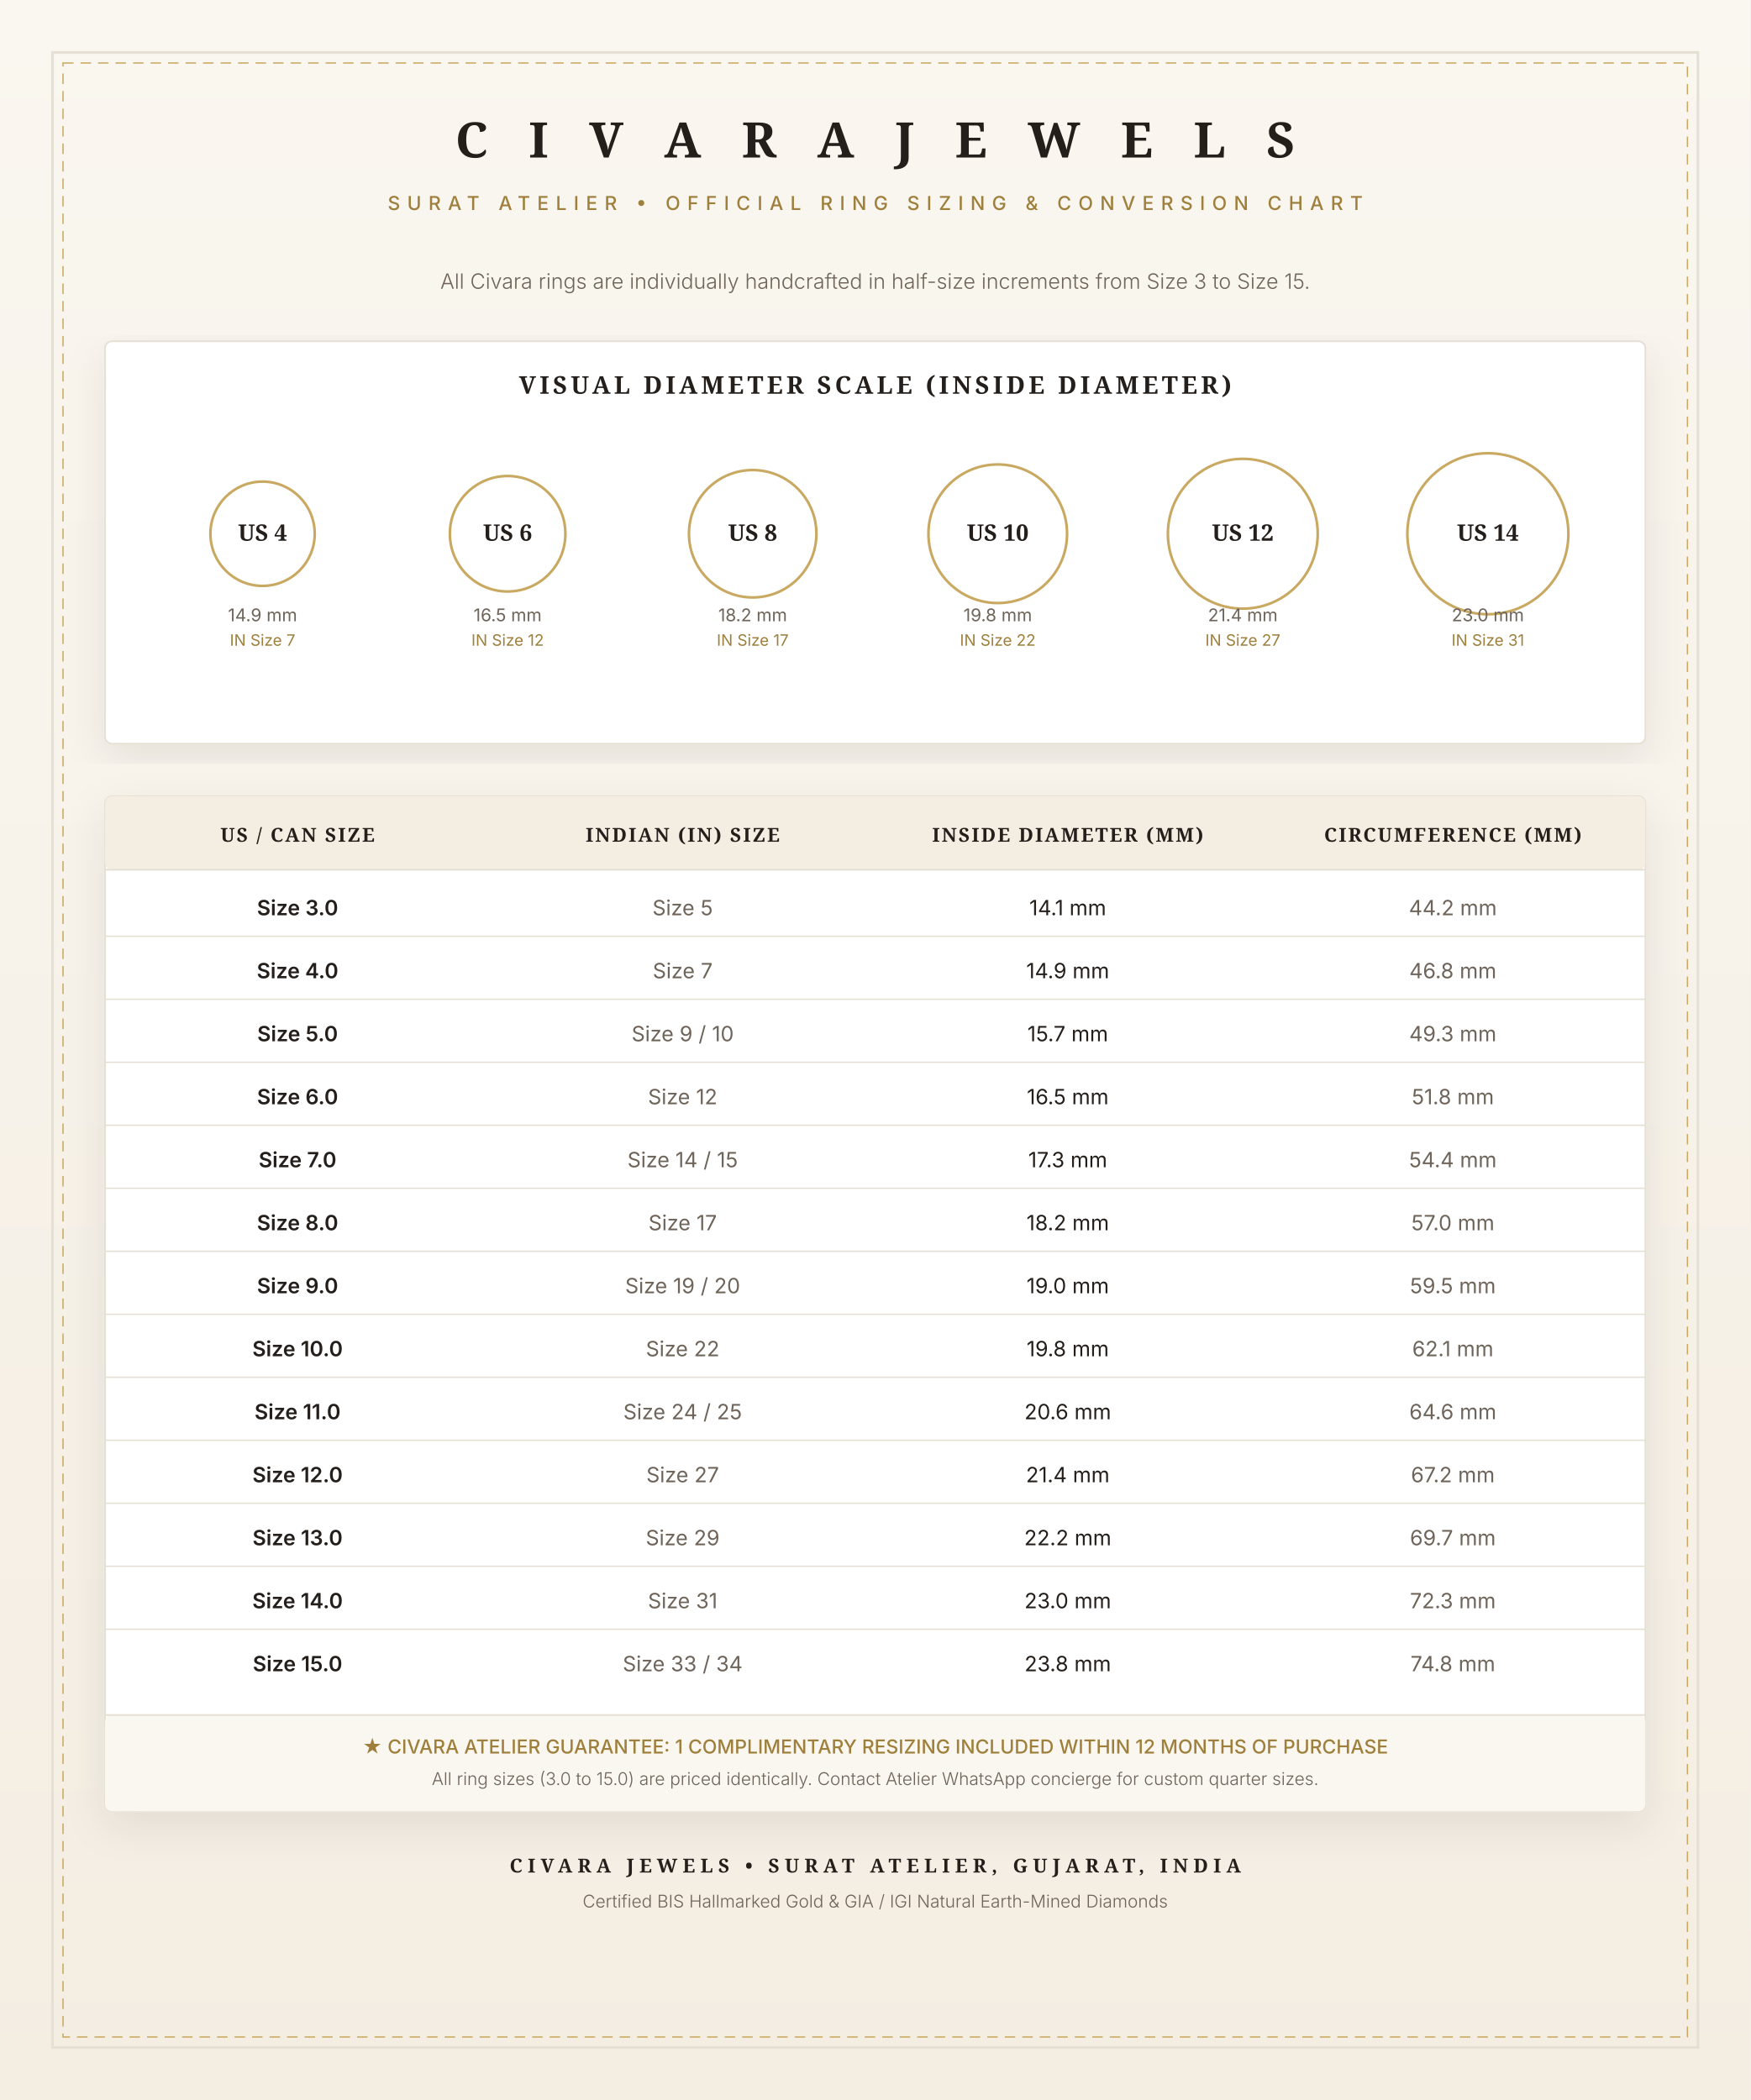
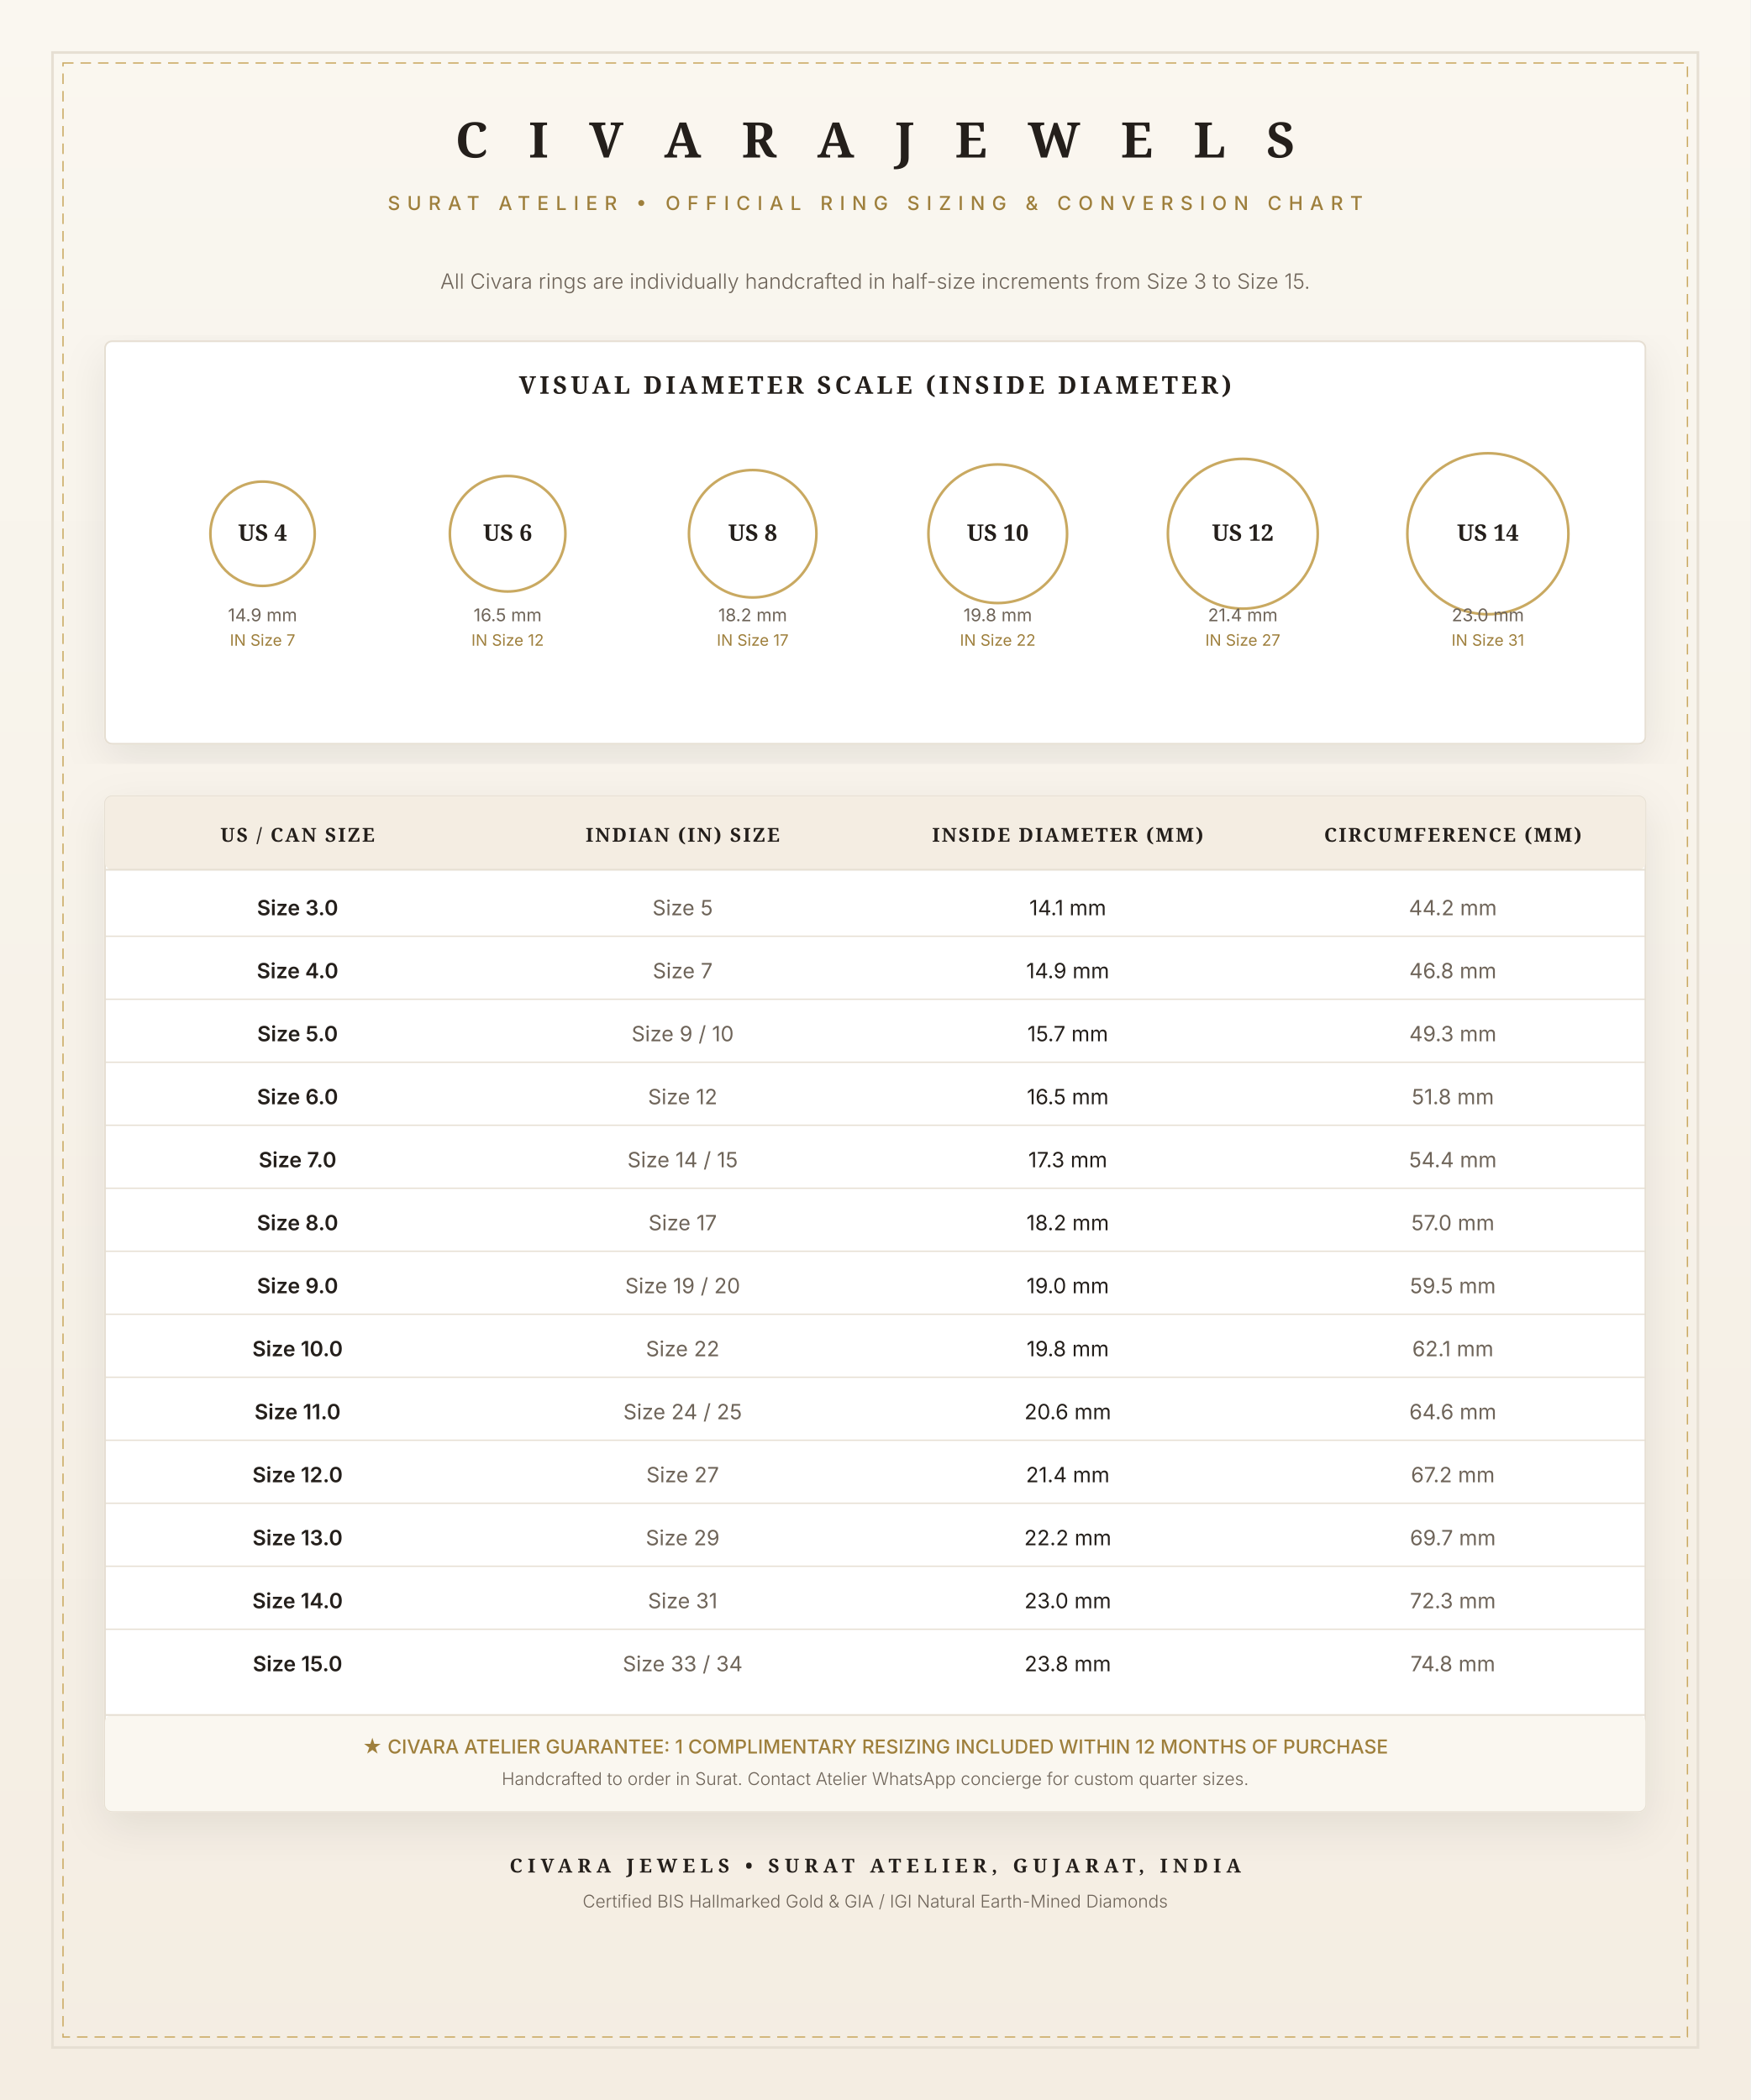
<svg xmlns="http://www.w3.org/2000/svg" viewBox="0 0 1000 1200" width="100%" height="100%">
  <defs>
    <linearGradient id="goldGrad" x1="0%" y1="0%" x2="100%" y2="100%">
      <stop offset="0%" stop-color="#DDB466" />
      <stop offset="50%" stop-color="#C9A961" />
      <stop offset="100%" stop-color="#9E7F3C" />
    </linearGradient>
    <linearGradient id="bgGrad" x1="0%" y1="0%" x2="0%" y2="100%">
      <stop offset="0%" stop-color="#FAF7F0" />
      <stop offset="100%" stop-color="#F4EDE2" />
    </linearGradient>
    <filter id="cardShadow" x="-5%" y="-5%" width="110%" height="110%">
      <feDropShadow dx="0" dy="8" stdDeviation="12" flood-color="#241F1B" flood-opacity="0.08" />
    </filter>
  </defs>
  <rect width="1000" height="1200" fill="url(#bgGrad)" />
  <rect x="30" y="30" width="940" height="1140" fill="none" stroke="#E6DFD3" stroke-width="1.5" />
  <rect x="36" y="36" width="928" height="1128" fill="none" stroke="#C9A961" stroke-width="0.75" stroke-dasharray="6,4" />
  <text x="500" y="90" font-family="'Cinzel', 'Playfair Display', serif" font-size="28" font-weight="600" fill="#241F1B" text-anchor="middle" letter-spacing="8">
    C I V A R A  J E W E L S
  </text>
  <text x="500" y="120" font-family="'Inter', sans-serif" font-size="11" font-weight="500" fill="#9E7F3C" text-anchor="middle" letter-spacing="4">
    SURAT ATELIER • OFFICIAL RING SIZING &amp; CONVERSION CHART
  </text>
  <line x1="420" y1="135" x2="580" y2="135" stroke="url(#goldGrad)" stroke-width="1.5" />
  <text x="500" y="165" font-family="'Inter', sans-serif" font-size="12" font-weight="300" fill="#6E6459" text-anchor="middle">
    All Civara rings are individually handcrafted in half-size increments from Size 3 to Size 15.
  </text>
  <g transform="translate(60, 195)">
    <rect x="0" y="0" width="880" height="230" rx="4" fill="#FFFFFF" stroke="#E6DFD3" stroke-width="1" filter="url(#cardShadow)" />
    <text x="440" y="30" font-family="'Cinzel', serif" font-size="14" font-weight="600" fill="#241F1B" text-anchor="middle" letter-spacing="2">
      VISUAL DIAMETER SCALE (INSIDE DIAMETER)
    </text>
    <g transform="translate(90, 110)">
      <circle r="29.8" fill="none" stroke="#C9A961" stroke-width="1.5" />
      <text y="4" font-family="'Cinzel', serif" font-size="13" font-weight="600" fill="#241F1B" text-anchor="middle">US 4</text>
      <text y="50" font-family="'Inter', sans-serif" font-size="10" fill="#6E6459" text-anchor="middle">14.9 mm</text>
      <text y="64" font-family="'Inter', sans-serif" font-size="9" fill="#9E7F3C" text-anchor="middle">IN Size 7</text>
    </g>
    <g transform="translate(230, 110)">
      <circle r="33.0" fill="none" stroke="#C9A961" stroke-width="1.5" />
      <text y="4" font-family="'Cinzel', serif" font-size="13" font-weight="600" fill="#241F1B" text-anchor="middle">US 6</text>
      <text y="50" font-family="'Inter', sans-serif" font-size="10" fill="#6E6459" text-anchor="middle">16.5 mm</text>
      <text y="64" font-family="'Inter', sans-serif" font-size="9" fill="#9E7F3C" text-anchor="middle">IN Size 12</text>
    </g>
    <g transform="translate(370, 110)">
      <circle r="36.4" fill="none" stroke="#C9A961" stroke-width="1.5" />
      <text y="4" font-family="'Cinzel', serif" font-size="13" font-weight="600" fill="#241F1B" text-anchor="middle">US 8</text>
      <text y="50" font-family="'Inter', sans-serif" font-size="10" fill="#6E6459" text-anchor="middle">18.2 mm</text>
      <text y="64" font-family="'Inter', sans-serif" font-size="9" fill="#9E7F3C" text-anchor="middle">IN Size 17</text>
    </g>
    <g transform="translate(510, 110)">
      <circle r="39.6" fill="none" stroke="#C9A961" stroke-width="1.5" />
      <text y="4" font-family="'Cinzel', serif" font-size="13" font-weight="600" fill="#241F1B" text-anchor="middle">US 10</text>
      <text y="50" font-family="'Inter', sans-serif" font-size="10" fill="#6E6459" text-anchor="middle">19.8 mm</text>
      <text y="64" font-family="'Inter', sans-serif" font-size="9" fill="#9E7F3C" text-anchor="middle">IN Size 22</text>
    </g>
    <g transform="translate(650, 110)">
      <circle r="42.8" fill="none" stroke="#C9A961" stroke-width="1.5" />
      <text y="4" font-family="'Cinzel', serif" font-size="13" font-weight="600" fill="#241F1B" text-anchor="middle">US 12</text>
      <text y="50" font-family="'Inter', sans-serif" font-size="10" fill="#6E6459" text-anchor="middle">21.4 mm</text>
      <text y="64" font-family="'Inter', sans-serif" font-size="9" fill="#9E7F3C" text-anchor="middle">IN Size 27</text>
    </g>
    <g transform="translate(790, 110)">
      <circle r="46.0" fill="none" stroke="#C9A961" stroke-width="1.5" />
      <text y="4" font-family="'Cinzel', serif" font-size="13" font-weight="600" fill="#241F1B" text-anchor="middle">US 14</text>
      <text y="50" font-family="'Inter', sans-serif" font-size="10" fill="#6E6459" text-anchor="middle">23.0 mm</text>
      <text y="64" font-family="'Inter', sans-serif" font-size="9" fill="#9E7F3C" text-anchor="middle">IN Size 31</text>
    </g>
  </g>
  <g transform="translate(60, 455)">
    <rect x="0" y="0" width="880" height="580" rx="4" fill="#FFFFFF" stroke="#E6DFD3" stroke-width="1" filter="url(#cardShadow)" />
    <rect x="0" y="0" width="880" height="42" fill="#F4EDE2" rx="4" />
    <text x="110" y="26" font-family="'Cinzel', serif" font-size="11" font-weight="600" fill="#241F1B" text-anchor="middle" letter-spacing="1">US / CAN SIZE</text>
    <text x="330" y="26" font-family="'Cinzel', serif" font-size="11" font-weight="600" fill="#241F1B" text-anchor="middle" letter-spacing="1">INDIAN (IN) SIZE</text>
    <text x="550" y="26" font-family="'Cinzel', serif" font-size="11" font-weight="600" fill="#241F1B" text-anchor="middle" letter-spacing="1">INSIDE DIAMETER (MM)</text>
    <text x="770" y="26" font-family="'Cinzel', serif" font-size="11" font-weight="600" fill="#241F1B" text-anchor="middle" letter-spacing="1">CIRCUMFERENCE (MM)</text>
    <line x1="0" y1="42" x2="880" y2="42" stroke="#E6DFD3" stroke-width="1" />
    <text x="110" y="68" font-family="'Inter', sans-serif" font-size="12" font-weight="600" fill="#241F1B" text-anchor="middle">Size 3.0</text>
    <text x="330" y="68" font-family="'Inter', sans-serif" font-size="12" fill="#6E6459" text-anchor="middle">Size 5</text>
    <text x="550" y="68" font-family="'Inter', sans-serif" font-size="12" fill="#241F1B" text-anchor="middle">14.1 mm</text>
    <text x="770" y="68" font-family="'Inter', sans-serif" font-size="12" fill="#6E6459" text-anchor="middle">44.2 mm</text>
    <line x1="0" y1="80" x2="880" y2="80" stroke="#E6DFD3" stroke-width="0.75" />
    <text x="110" y="104" font-family="'Inter', sans-serif" font-size="12" font-weight="600" fill="#241F1B" text-anchor="middle">Size 4.0</text>
    <text x="330" y="104" font-family="'Inter', sans-serif" font-size="12" fill="#6E6459" text-anchor="middle">Size 7</text>
    <text x="550" y="104" font-family="'Inter', sans-serif" font-size="12" fill="#241F1B" text-anchor="middle">14.9 mm</text>
    <text x="770" y="104" font-family="'Inter', sans-serif" font-size="12" fill="#6E6459" text-anchor="middle">46.8 mm</text>
    <line x1="0" y1="116" x2="880" y2="116" stroke="#E6DFD3" stroke-width="0.75" />
    <text x="110" y="140" font-family="'Inter', sans-serif" font-size="12" font-weight="600" fill="#241F1B" text-anchor="middle">Size 5.0</text>
    <text x="330" y="140" font-family="'Inter', sans-serif" font-size="12" fill="#6E6459" text-anchor="middle">Size 9 / 10</text>
    <text x="550" y="140" font-family="'Inter', sans-serif" font-size="12" fill="#241F1B" text-anchor="middle">15.7 mm</text>
    <text x="770" y="140" font-family="'Inter', sans-serif" font-size="12" fill="#6E6459" text-anchor="middle">49.3 mm</text>
    <line x1="0" y1="152" x2="880" y2="152" stroke="#E6DFD3" stroke-width="0.75" />
    <text x="110" y="176" font-family="'Inter', sans-serif" font-size="12" font-weight="600" fill="#241F1B" text-anchor="middle">Size 6.0</text>
    <text x="330" y="176" font-family="'Inter', sans-serif" font-size="12" fill="#6E6459" text-anchor="middle">Size 12</text>
    <text x="550" y="176" font-family="'Inter', sans-serif" font-size="12" fill="#241F1B" text-anchor="middle">16.5 mm</text>
    <text x="770" y="176" font-family="'Inter', sans-serif" font-size="12" fill="#6E6459" text-anchor="middle">51.8 mm</text>
    <line x1="0" y1="188" x2="880" y2="188" stroke="#E6DFD3" stroke-width="0.75" />
    <text x="110" y="212" font-family="'Inter', sans-serif" font-size="12" font-weight="600" fill="#241F1B" text-anchor="middle">Size 7.0</text>
    <text x="330" y="212" font-family="'Inter', sans-serif" font-size="12" fill="#6E6459" text-anchor="middle">Size 14 / 15</text>
    <text x="550" y="212" font-family="'Inter', sans-serif" font-size="12" fill="#241F1B" text-anchor="middle">17.3 mm</text>
    <text x="770" y="212" font-family="'Inter', sans-serif" font-size="12" fill="#6E6459" text-anchor="middle">54.4 mm</text>
    <line x1="0" y1="224" x2="880" y2="224" stroke="#E6DFD3" stroke-width="0.75" />
    <text x="110" y="248" font-family="'Inter', sans-serif" font-size="12" font-weight="600" fill="#241F1B" text-anchor="middle">Size 8.0</text>
    <text x="330" y="248" font-family="'Inter', sans-serif" font-size="12" fill="#6E6459" text-anchor="middle">Size 17</text>
    <text x="550" y="248" font-family="'Inter', sans-serif" font-size="12" fill="#241F1B" text-anchor="middle">18.2 mm</text>
    <text x="770" y="248" font-family="'Inter', sans-serif" font-size="12" fill="#6E6459" text-anchor="middle">57.0 mm</text>
    <line x1="0" y1="260" x2="880" y2="260" stroke="#E6DFD3" stroke-width="0.75" />
    <text x="110" y="284" font-family="'Inter', sans-serif" font-size="12" font-weight="600" fill="#241F1B" text-anchor="middle">Size 9.0</text>
    <text x="330" y="284" font-family="'Inter', sans-serif" font-size="12" fill="#6E6459" text-anchor="middle">Size 19 / 20</text>
    <text x="550" y="284" font-family="'Inter', sans-serif" font-size="12" fill="#241F1B" text-anchor="middle">19.0 mm</text>
    <text x="770" y="284" font-family="'Inter', sans-serif" font-size="12" fill="#6E6459" text-anchor="middle">59.5 mm</text>
    <line x1="0" y1="296" x2="880" y2="296" stroke="#E6DFD3" stroke-width="0.75" />
    <text x="110" y="320" font-family="'Inter', sans-serif" font-size="12" font-weight="600" fill="#241F1B" text-anchor="middle">Size 10.0</text>
    <text x="330" y="320" font-family="'Inter', sans-serif" font-size="12" fill="#6E6459" text-anchor="middle">Size 22</text>
    <text x="550" y="320" font-family="'Inter', sans-serif" font-size="12" fill="#241F1B" text-anchor="middle">19.8 mm</text>
    <text x="770" y="320" font-family="'Inter', sans-serif" font-size="12" fill="#6E6459" text-anchor="middle">62.1 mm</text>
    <line x1="0" y1="332" x2="880" y2="332" stroke="#E6DFD3" stroke-width="0.75" />
    <text x="110" y="356" font-family="'Inter', sans-serif" font-size="12" font-weight="600" fill="#241F1B" text-anchor="middle">Size 11.0</text>
    <text x="330" y="356" font-family="'Inter', sans-serif" font-size="12" fill="#6E6459" text-anchor="middle">Size 24 / 25</text>
    <text x="550" y="356" font-family="'Inter', sans-serif" font-size="12" fill="#241F1B" text-anchor="middle">20.6 mm</text>
    <text x="770" y="356" font-family="'Inter', sans-serif" font-size="12" fill="#6E6459" text-anchor="middle">64.6 mm</text>
    <line x1="0" y1="368" x2="880" y2="368" stroke="#E6DFD3" stroke-width="0.75" />
    <text x="110" y="392" font-family="'Inter', sans-serif" font-size="12" font-weight="600" fill="#241F1B" text-anchor="middle">Size 12.0</text>
    <text x="330" y="392" font-family="'Inter', sans-serif" font-size="12" fill="#6E6459" text-anchor="middle">Size 27</text>
    <text x="550" y="392" font-family="'Inter', sans-serif" font-size="12" fill="#241F1B" text-anchor="middle">21.4 mm</text>
    <text x="770" y="392" font-family="'Inter', sans-serif" font-size="12" fill="#6E6459" text-anchor="middle">67.2 mm</text>
    <line x1="0" y1="404" x2="880" y2="404" stroke="#E6DFD3" stroke-width="0.75" />
    <text x="110" y="428" font-family="'Inter', sans-serif" font-size="12" font-weight="600" fill="#241F1B" text-anchor="middle">Size 13.0</text>
    <text x="330" y="428" font-family="'Inter', sans-serif" font-size="12" fill="#6E6459" text-anchor="middle">Size 29</text>
    <text x="550" y="428" font-family="'Inter', sans-serif" font-size="12" fill="#241F1B" text-anchor="middle">22.2 mm</text>
    <text x="770" y="428" font-family="'Inter', sans-serif" font-size="12" fill="#6E6459" text-anchor="middle">69.7 mm</text>
    <line x1="0" y1="440" x2="880" y2="440" stroke="#E6DFD3" stroke-width="0.75" />
    <text x="110" y="464" font-family="'Inter', sans-serif" font-size="12" font-weight="600" fill="#241F1B" text-anchor="middle">Size 14.0</text>
    <text x="330" y="464" font-family="'Inter', sans-serif" font-size="12" fill="#6E6459" text-anchor="middle">Size 31</text>
    <text x="550" y="464" font-family="'Inter', sans-serif" font-size="12" fill="#241F1B" text-anchor="middle">23.0 mm</text>
    <text x="770" y="464" font-family="'Inter', sans-serif" font-size="12" fill="#6E6459" text-anchor="middle">72.3 mm</text>
    <line x1="0" y1="476" x2="880" y2="476" stroke="#E6DFD3" stroke-width="0.75" />
    <text x="110" y="500" font-family="'Inter', sans-serif" font-size="12" font-weight="600" fill="#241F1B" text-anchor="middle">Size 15.0</text>
    <text x="330" y="500" font-family="'Inter', sans-serif" font-size="12" fill="#6E6459" text-anchor="middle">Size 33 / 34</text>
    <text x="550" y="500" font-family="'Inter', sans-serif" font-size="12" fill="#241F1B" text-anchor="middle">23.8 mm</text>
    <text x="770" y="500" font-family="'Inter', sans-serif" font-size="12" fill="#6E6459" text-anchor="middle">74.8 mm</text>
    <rect x="0" y="525" width="880" height="55" fill="#FAF7F0" rx="4" />
    <line x1="0" y1="525" x2="880" y2="525" stroke="#E6DFD3" stroke-width="1" />
    <text x="440" y="547" font-family="'Inter', sans-serif" font-size="11" font-weight="500" fill="#9E7F3C" text-anchor="middle">
      ★ CIVARA ATELIER GUARANTEE: 1 COMPLIMENTARY RESIZING INCLUDED WITHIN 12 MONTHS OF PURCHASE
    </text>
    <text x="440" y="565" font-family="'Inter', sans-serif" font-size="10" font-weight="300" fill="#6E6459" text-anchor="middle">
-       All ring sizes (3.0 to 15.0) are priced identically. Contact Atelier WhatsApp concierge for custom quarter sizes.
+       Handcrafted to order in Surat. Contact Atelier WhatsApp concierge for custom quarter sizes.
    </text>
  </g>
  <text x="500" y="1070" font-family="'Cinzel', serif" font-size="11" font-weight="600" fill="#241F1B" text-anchor="middle" letter-spacing="3">
    CIVARA JEWELS • SURAT ATELIER, GUJARAT, INDIA
  </text>
  <text x="500" y="1090" font-family="'Inter', sans-serif" font-size="10" font-weight="300" fill="#6E6459" text-anchor="middle">
    Certified BIS Hallmarked Gold &amp; GIA / IGI Natural Earth-Mined Diamonds
  </text>
</svg>
